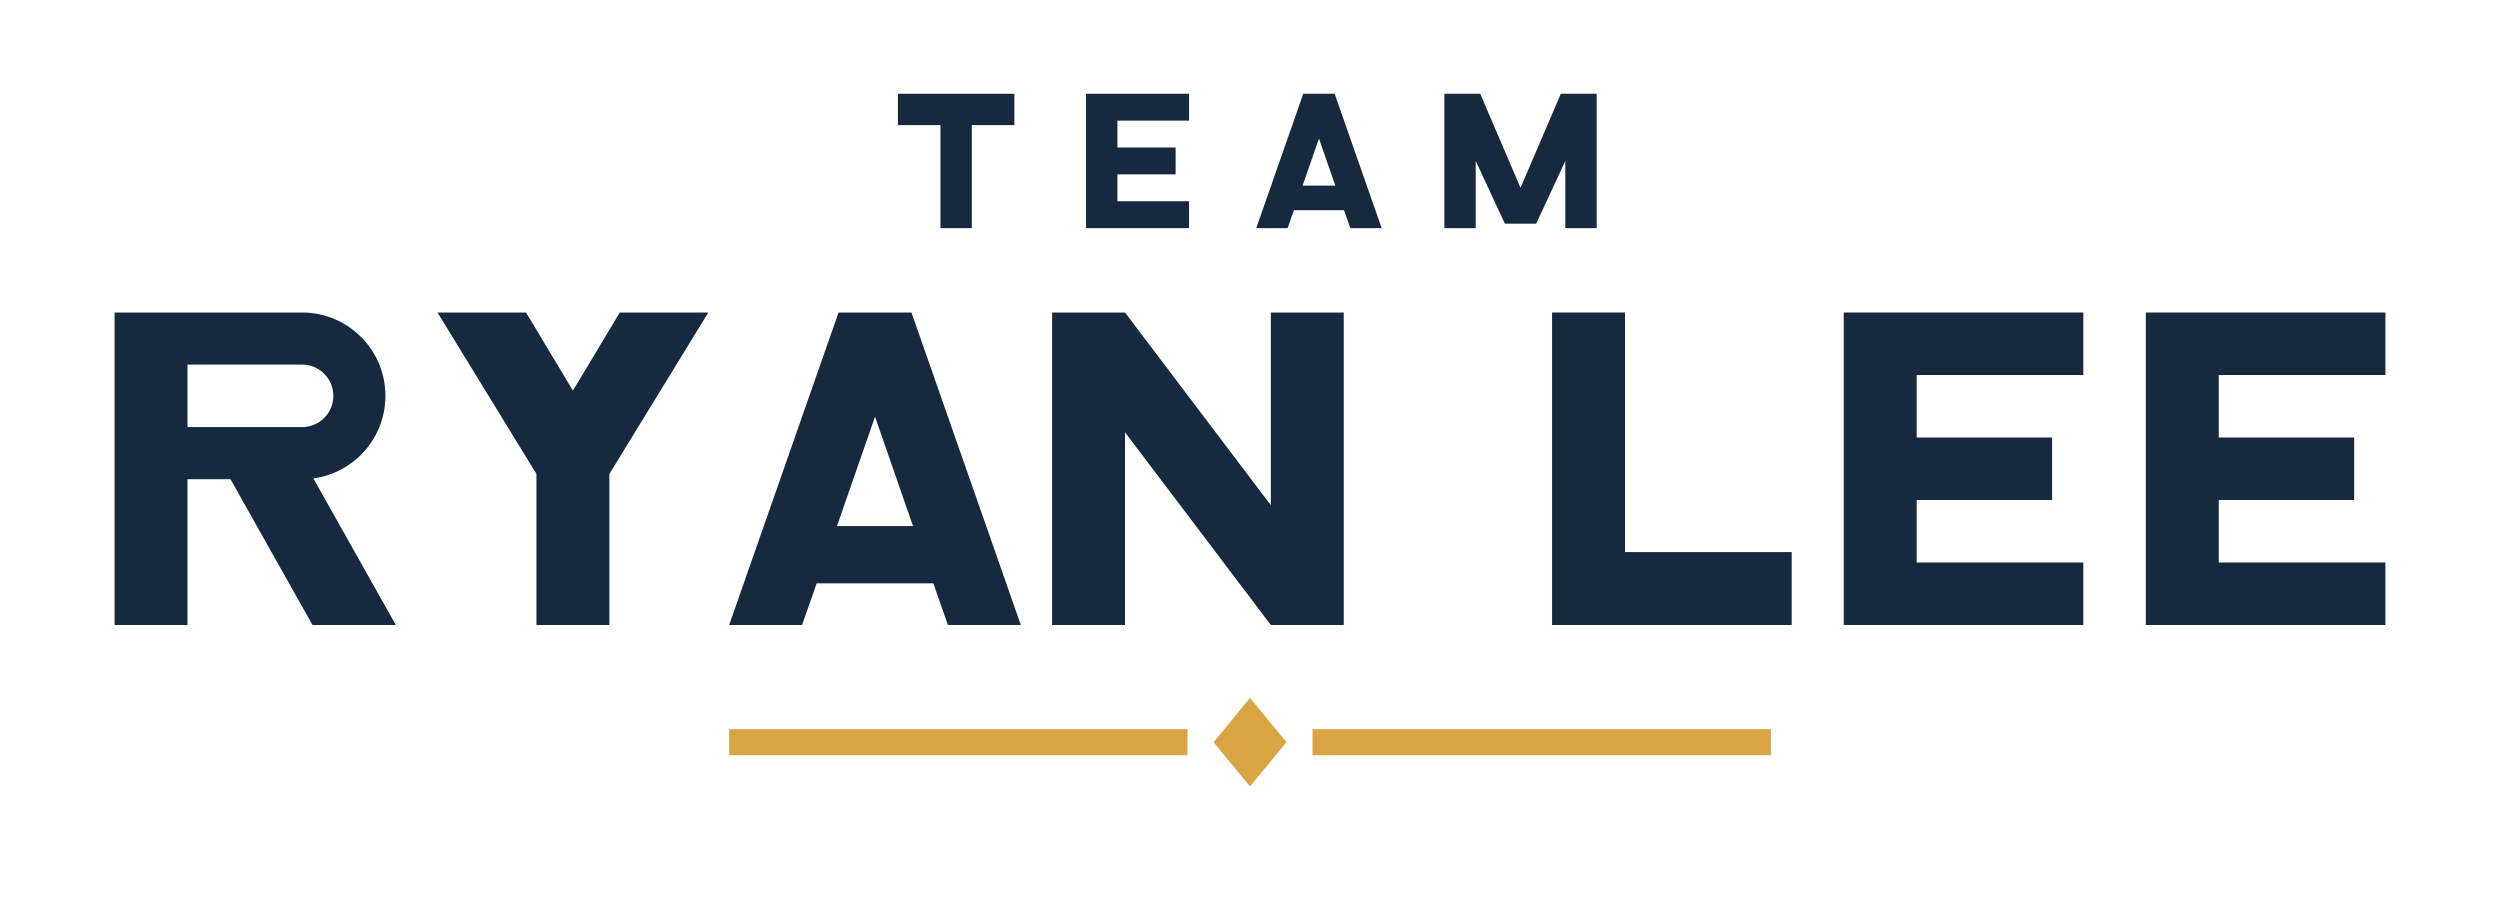
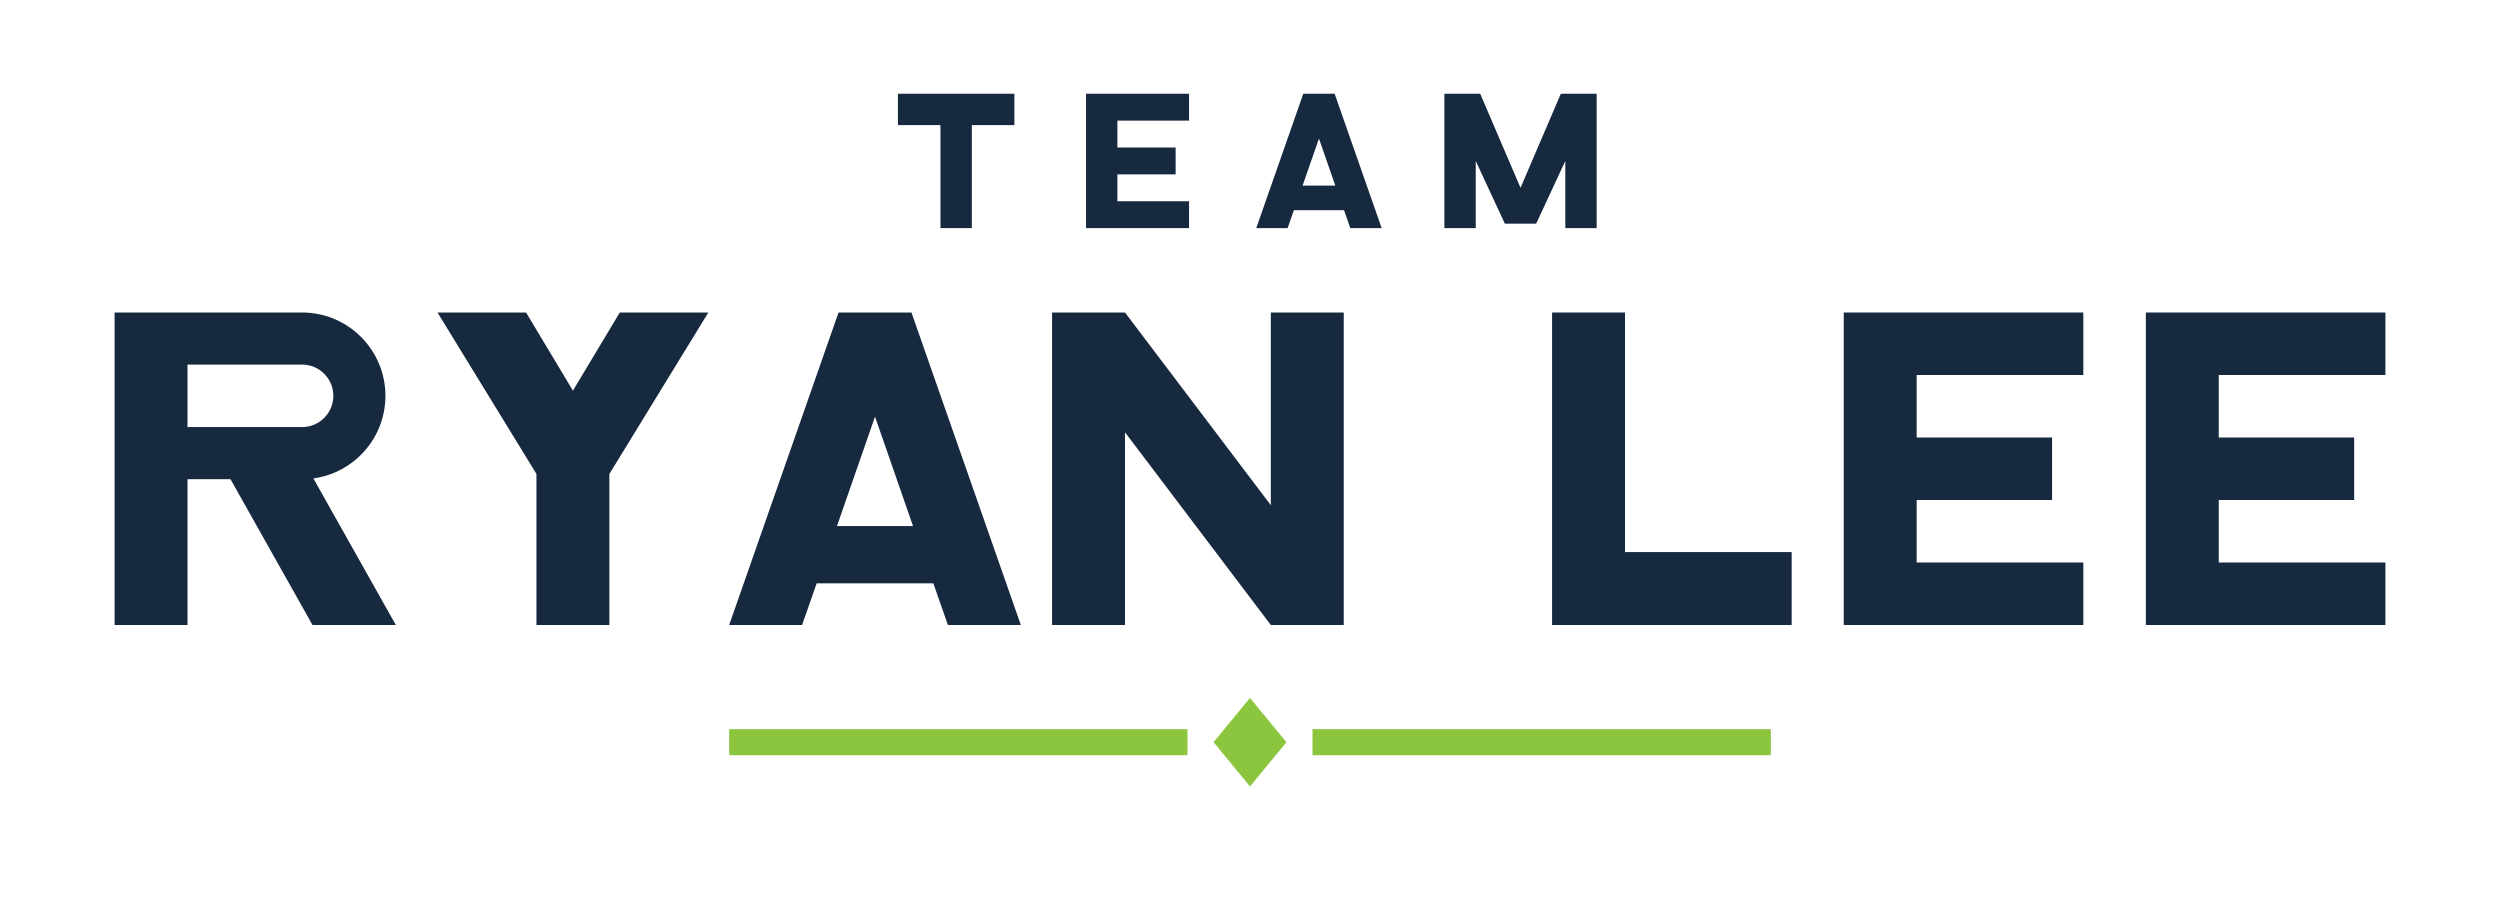
<svg xmlns="http://www.w3.org/2000/svg" viewBox="0 0 480 176" width="480" height="176" role="img" aria-label="Team Ryan Lee">
  <g fill="#17293F">
    <g transform="translate(172.4,18) scale(0.43)">
      <path transform="translate(0,0)" d="M0 0 H52 V14 H33 V60 H19 V14 H0 Z" />
      <path transform="translate(84,0)" d="M0 0 H46 V12 H14 V24 H40 V36 H14 V48 H46 V60 H0 Z" />
      <path transform="translate(160,0)" d="M0 60 L21 0 H35 L56 60 H42 L39.2 52 H16.8 L14 60 Z M20.7 41 H35.3 L28 20 Z" />
      <path transform="translate(244,0)" d="M0 0 H16 L34 42 L52 0 H68 V60 H54 V30 L41 58 H27 L14 30 V60 H0 Z" />
    </g>
    <g transform="translate(22,60) scale(1)">
      <path transform="translate(0,0)" d="M0 0 H36 A16 16 0 0 1 36 32 H14 V60 H0 Z M14 22 H36 A6 6 0 0 0 36 10 H14 Z M20 28 H36 L54 60 H38 Z" />
      <path transform="translate(62,0)" d="M0 0 H17 L26 15 L35 0 H52 L33 31 V60 H19 V31 Z" />
      <path transform="translate(118,0)" d="M0 60 L21 0 H35 L56 60 H42 L39.2 52 H16.8 L14 60 Z M20.7 41 H35.3 L28 20 Z" />
      <path transform="translate(180,0)" d="M0 0 H14 L42 37 V0 H56 V60 H42 L14 23 V60 H0 Z" />
      <path transform="translate(276,0)" d="M0 0 H14 V46 H46 V60 H0 Z" />
      <path transform="translate(332,0)" d="M0 0 H46 V12 H14 V24 H40 V36 H14 V48 H46 V60 H0 Z" />
      <path transform="translate(390,0)" d="M0 0 H46 V12 H14 V24 H40 V36 H14 V48 H46 V60 H0 Z" />
    </g>
  </g>
-   <g fill="#D9A441">
+   <g fill="#8CC63F">
    <rect x="140" y="140" width="88" height="5" />
    <rect x="252" y="140" width="88" height="5" />
    <path d="M240 134 L247 142.5 L240 151 L233 142.5 Z" />
  </g>
</svg>
